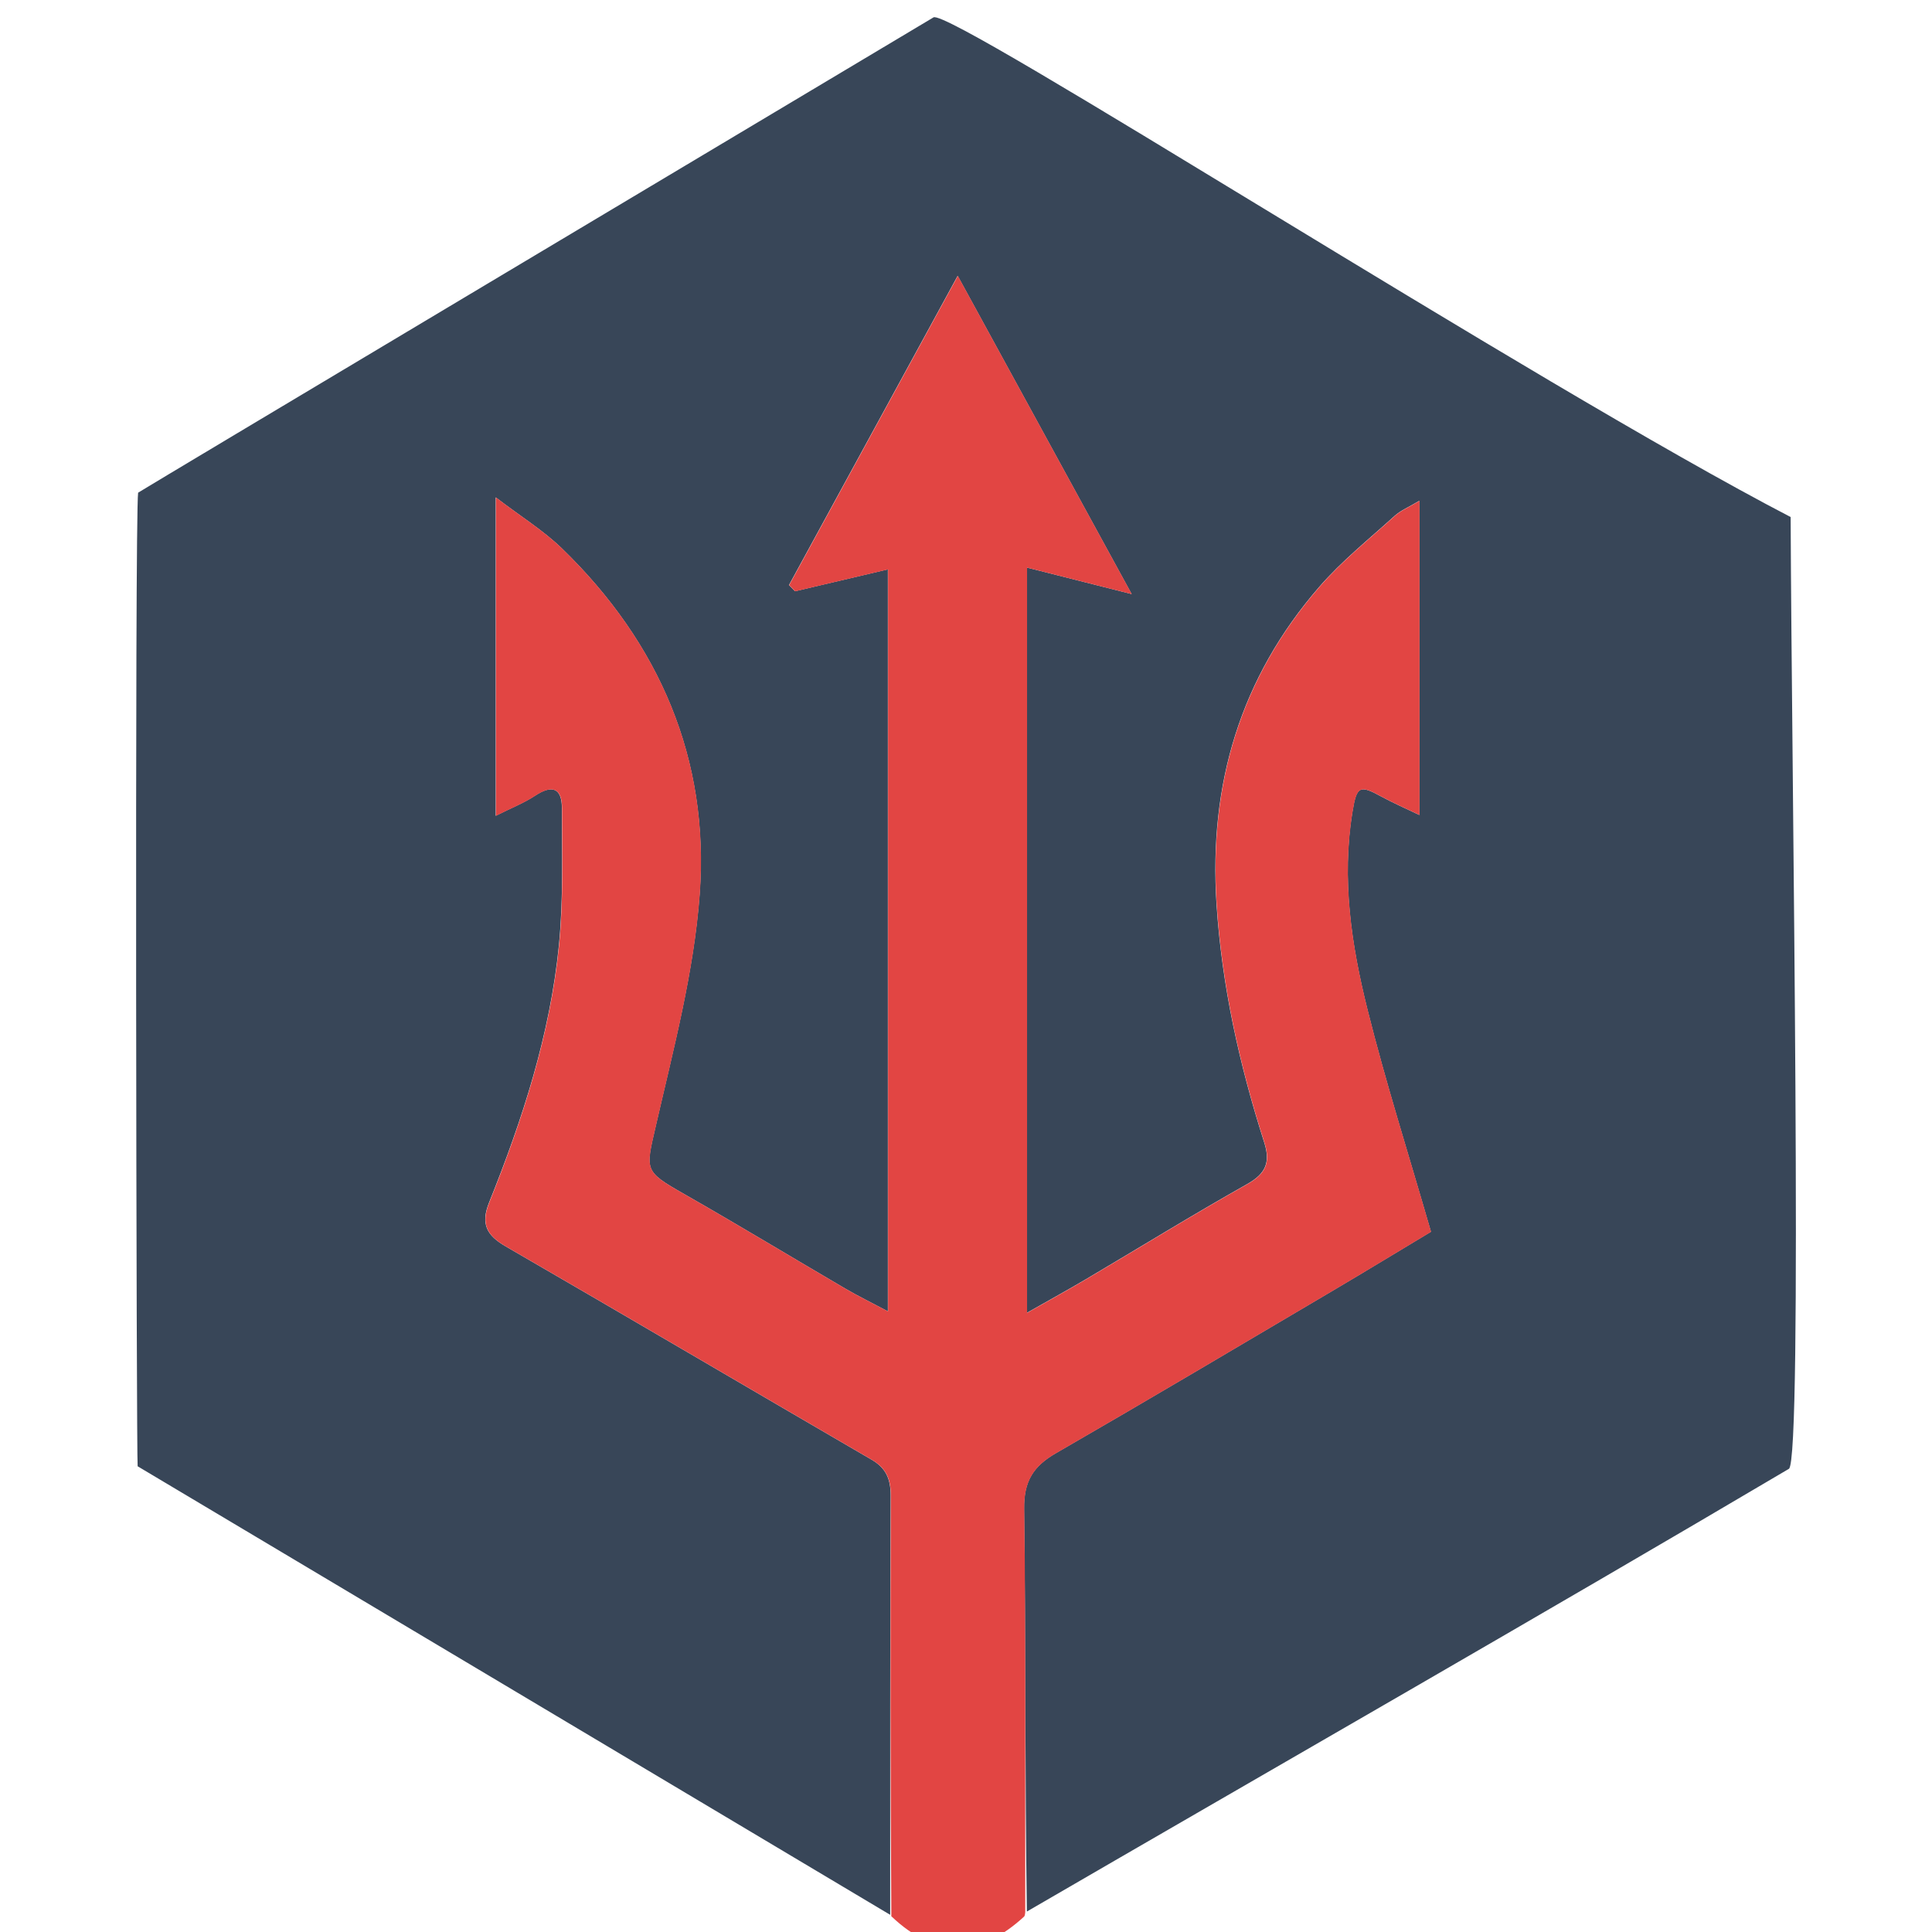
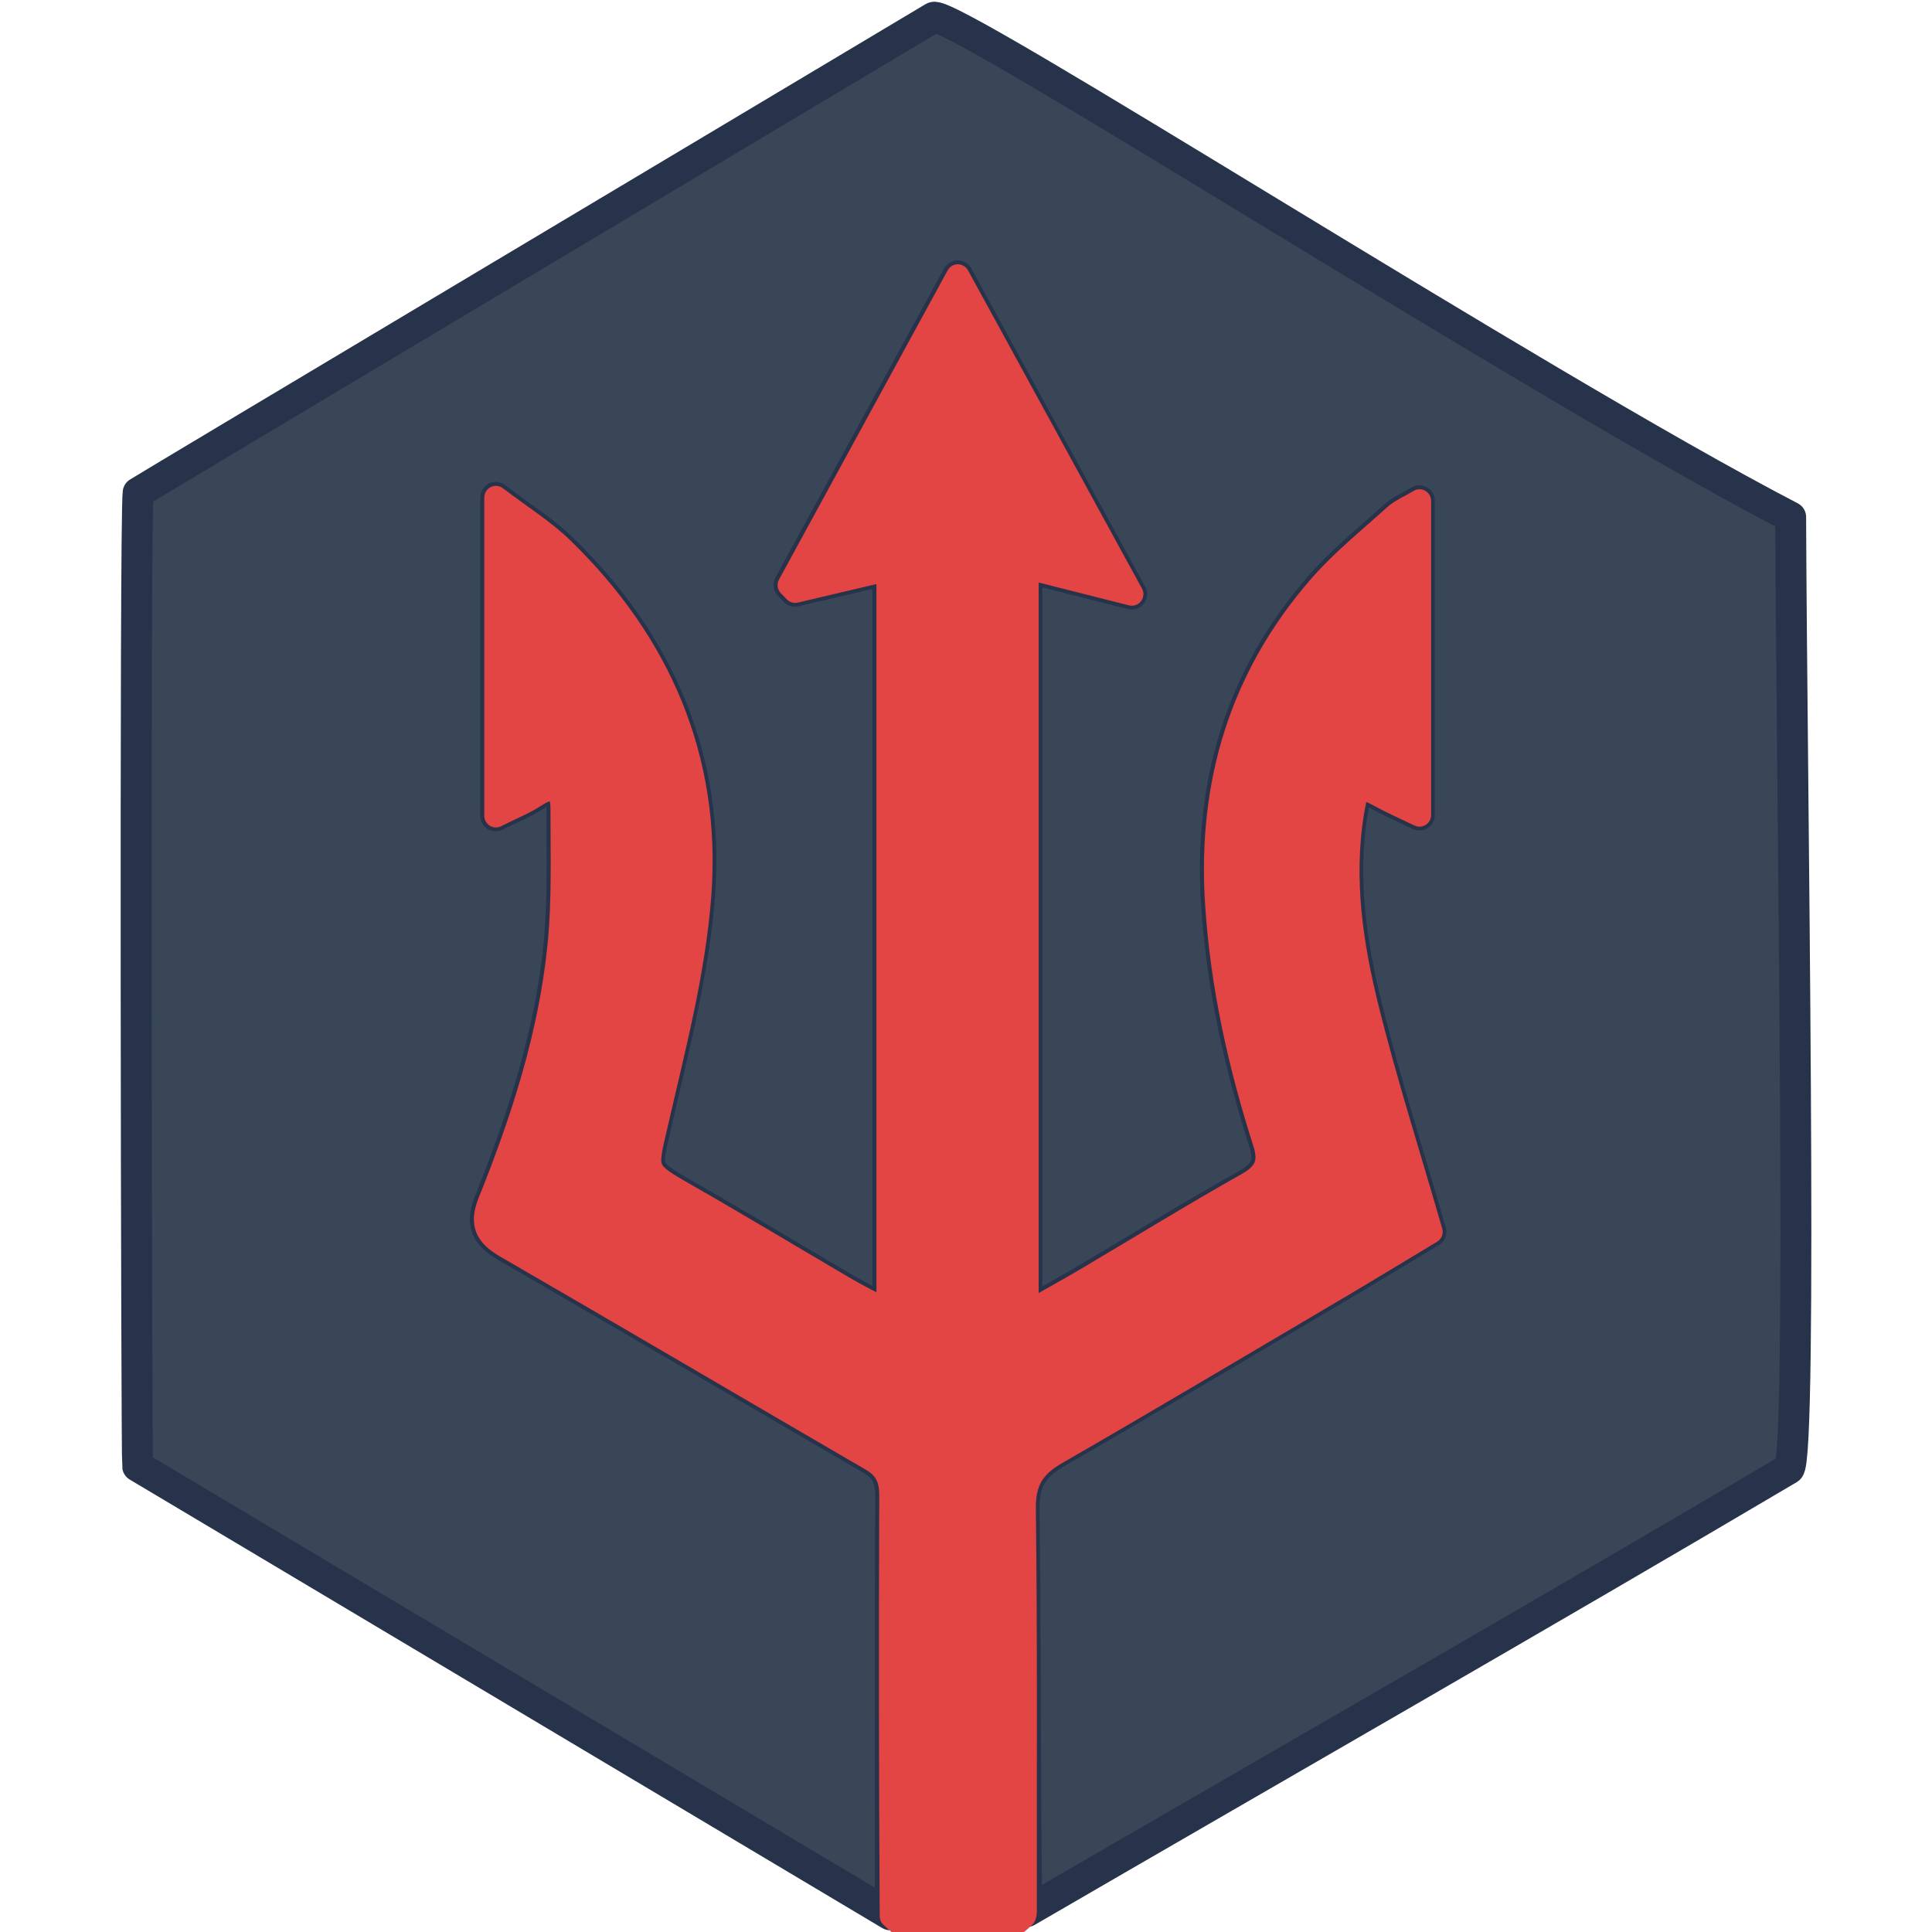
- <svg xmlns="http://www.w3.org/2000/svg" viewBox="0 0 500 500">
-   <path fill="#384658" d="M 35.621 379.47 C 35.315 377.93 34.848 133.993 35.747 127.503 C 37.372 126.408 205.98 25.761 241.589 4.497 C 245.854 1.949 396.786 99.2 463.418 133.809 C 463.671 200.929 466.609 377.983 462.962 380.136 C 399.295 417.752 329.859 457.484 265.756 494.705 C 265.234 459.592 265.467 425.008 265.029 390.433 C 264.941 383.332 267.407 379.449 273.242 376.085 C 297.129 362.309 320.841 348.228 344.591 334.21 C 353.556 328.917 362.449 323.502 370.321 318.776 C 364.531 298.721 358.609 280.161 353.896 261.298 C 349.711 244.55 347.142 227.463 350.014 210.051 C 351.1 203.472 351.804 203.031 357.465 206.132 C 360.49 207.789 363.676 209.159 367.324 210.916 L 367.324 129.601 C 364.545 131.265 362.474 132.1 360.921 133.509 C 354.304 139.506 347.249 145.159 341.428 151.87 C 321.028 175.375 312.815 202.909 314.827 233.934 C 316.201 255.134 320.75 275.576 327.181 295.679 C 328.823 300.809 327.58 303.727 322.77 306.435 C 308.711 314.352 294.967 322.829 281.069 331.039 C 276.377 333.809 271.598 336.434 265.759 339.754 L 265.759 146.88 L 292.862 153.737 L 247.845 71.379 L 204.188 151.41 L 205.744 153.009 L 229.775 147.351 L 229.775 339.369 C 225.462 337.079 222.082 335.432 218.845 333.541 C 204.909 325.394 191.101 317.024 177.079 309.03 C 166.522 303.012 167.057 302.938 169.729 291.286 C 174.271 271.482 179.584 251.553 181.065 231.419 C 183.637 196.447 170.633 166.403 145.438 141.952 C 140.647 137.302 134.832 133.713 128.295 128.723 L 128.295 211.117 C 132.288 209.11 135.596 207.818 138.495 205.905 C 142.934 202.98 145.42 203.968 145.417 209.182 C 145.408 220.992 145.808 232.875 144.647 244.589 C 142.358 267.721 135.21 289.71 126.583 311.182 C 124.336 316.776 125.949 319.716 130.865 322.56 C 162.488 340.856 193.971 359.394 225.556 377.754 C 229.33 379.95 230.518 382.811 230.5 387.1 C 230.34 423.248 230.391 459.4 230.377 495.552 L 35.621 379.47" style="stroke-width: 1;" />
-   <path fill="#e24543" d="M 230.674 495.929 C 230.435 459.66 230.391 423.391 230.546 387.121 C 230.565 382.832 229.378 379.971 225.603 377.775 C 194.018 359.415 162.535 340.877 130.911 322.582 C 125.995 319.737 124.383 316.796 126.629 311.204 C 135.258 289.732 142.403 267.742 144.695 244.61 C 145.856 232.895 145.454 221.011 145.463 209.203 C 145.467 203.99 142.98 203.001 138.543 205.927 C 135.641 207.838 132.334 209.132 128.343 211.138 L 128.343 128.744 C 134.877 133.734 140.693 137.323 145.484 141.973 C 170.681 166.423 183.682 196.468 181.111 231.44 C 179.632 251.576 174.319 271.504 169.775 291.307 C 167.103 302.957 166.567 303.033 177.125 309.052 C 191.149 317.045 204.956 325.414 218.892 333.562 C 222.13 335.455 225.509 337.1 229.822 339.39 L 229.822 147.371 L 205.79 153.027 L 204.235 151.43 L 247.892 71.399 L 292.907 153.757 L 265.806 146.9 L 265.806 339.77 C 271.646 336.453 276.422 333.827 281.115 331.055 C 295.013 322.846 308.758 314.37 322.817 306.452 C 327.627 303.743 328.868 300.826 327.228 295.697 C 320.796 275.592 316.248 255.152 314.873 233.951 C 312.862 202.927 321.073 175.392 341.474 151.887 C 347.296 145.176 354.352 139.524 360.969 133.525 C 362.52 132.116 364.593 131.284 367.371 129.618 L 367.371 210.935 C 363.722 209.176 360.539 207.807 357.511 206.151 C 351.849 203.048 351.146 203.489 350.062 210.067 C 347.187 227.481 349.757 244.567 353.942 261.315 C 358.654 280.177 364.579 298.74 370.368 318.793 C 362.496 323.52 353.603 328.935 344.636 334.227 C 320.887 348.243 297.175 362.325 273.287 376.102 C 267.454 379.467 264.987 383.348 265.077 390.451 C 265.514 425.025 265.279 459.608 265.333 494.836 C 265.259 495.67 265.165 495.887 265.007 496.036 C 253.724 506.4 242.365 507.028 230.675 495.926" style="stroke-width: 1;" />
+ <svg xmlns="http://www.w3.org/2000/svg" width="500" height="500" aria-labelledby="title desc" version="1.1" viewBox="0 0 500 500">
+   <path d="m35.62 379.47c-0.3-1.54-0.77-245.48 0.13-251.97 1.62-1.09 170.23-101.74 205.84-123 4.26-2.55 155.2 94.7 221.83 129.31 0.25 67.12 3.19 244.17-0.46 246.33-63.66 37.61-133.1 77.34-197.2 114.57-0.53-35.12-0.29-69.7-0.73-104.28-0.09-7.1 2.38-10.98 8.21-14.34 23.89-13.78 47.6-27.86 71.35-41.88 8.97-5.29 17.86-10.71 25.73-15.43-5.79-20.06-11.71-38.62-16.42-57.48-4.19-16.75-6.76-33.84-3.89-51.25 1.09-6.58 1.79-7.02 7.46-3.92 3.02 1.66 6.21 3.03 9.85 4.79v-81.32c-2.77 1.67-4.85 2.5-6.4 3.91-6.62 6-13.67 11.65-19.49 18.36-20.4 23.51-28.61 51.04-26.6 82.06 1.37 21.2 5.92 41.65 12.35 61.75 1.64 5.13 0.4 8.05-4.41 10.76-14.06 7.91-27.8 16.39-41.7 24.6-4.69 2.77-9.47 5.39-15.31 8.71v-192.87l27.1 6.86-45.01-82.36-43.66 80.03 1.55 1.6 24.04-5.66v192.02c-4.32-2.29-7.7-3.94-10.93-5.83-13.94-8.15-27.75-16.52-41.77-24.51-10.56-6.02-10.02-6.09-7.35-17.74 4.54-19.81 9.85-39.74 11.34-59.87 2.57-34.97-10.44-65.02-35.63-89.47-4.79-4.65-10.61-8.24-17.14-13.23v82.4c3.99-2.01 7.3-3.3 10.2-5.21 4.43-2.93 6.92-1.94 6.92 3.27-0.01 11.81 0.39 23.7-0.77 35.41-2.29 23.13-9.44 45.12-18.07 66.59-2.24 5.6-0.63 8.54 4.29 11.38 31.62 18.3 63.1 36.83 94.69 55.19 3.77 2.2 4.96 5.06 4.94 9.35-0.16 36.15-0.11 72.3-0.12 108.45z" fill="#384658" stroke="#26334a" stroke-linecap="round" stroke-linejoin="round" stroke-width="8" />
+   <path d="m230.67 495.93c-0.23-36.27-0.28-72.54-0.12-108.81 0.02-4.29-1.17-7.15-4.95-9.34-31.58-18.36-63.06-36.9-94.69-55.2-4.91-2.84-6.53-5.78-4.28-11.38 8.63-21.47 15.77-43.46 18.07-66.59 1.16-11.71 0.75-23.6 0.76-35.41 0.01-5.21-2.48-6.2-6.92-3.27-2.9 1.91-6.21 3.2-10.2 5.21v-82.4c6.54 4.99 12.35 8.58 17.14 13.23 25.2 24.45 38.2 54.5 35.63 89.47-1.48 20.14-6.79 40.06-11.33 59.87-2.68 11.65-3.21 11.72 7.35 17.74 14.02 8 27.83 16.36 41.76 24.51 3.24 1.9 6.62 3.54 10.93 5.83v-192.02l-24.03 5.66-1.55-1.6 43.65-80.03 45.02 82.36-27.1-6.86v192.87c5.84-3.32 10.61-5.94 15.31-8.71 13.89-8.21 27.64-16.69 41.7-24.61 4.81-2.71 6.05-5.62 4.41-10.75-6.43-20.11-10.98-40.55-12.36-61.75-2.01-31.02 6.2-58.56 26.6-82.06 5.83-6.71 12.88-12.37 19.5-18.36 1.55-1.41 3.62-2.25 6.4-3.91v81.32c-3.65-1.76-6.83-3.13-9.86-4.79-5.66-3.1-6.36-2.66-7.45 3.92-2.87 17.41-0.3 34.5 3.88 51.25 4.71 18.86 10.64 37.42 16.43 57.47-7.87 4.73-16.77 10.15-25.73 15.44-23.75 14.01-47.46 28.1-71.35 41.87-5.84 3.37-8.3 7.25-8.21 14.35 0.43 34.58 0.2 69.16 0.25 104.39-0.07 0.83-0.16 1.05-0.32 1.2-11.29 10.36-22.64 10.99-34.33-0.11z" fill="#e24543" stroke="#e24543" stroke-linecap="round" stroke-linejoin="round" stroke-width="6" />
</svg>
